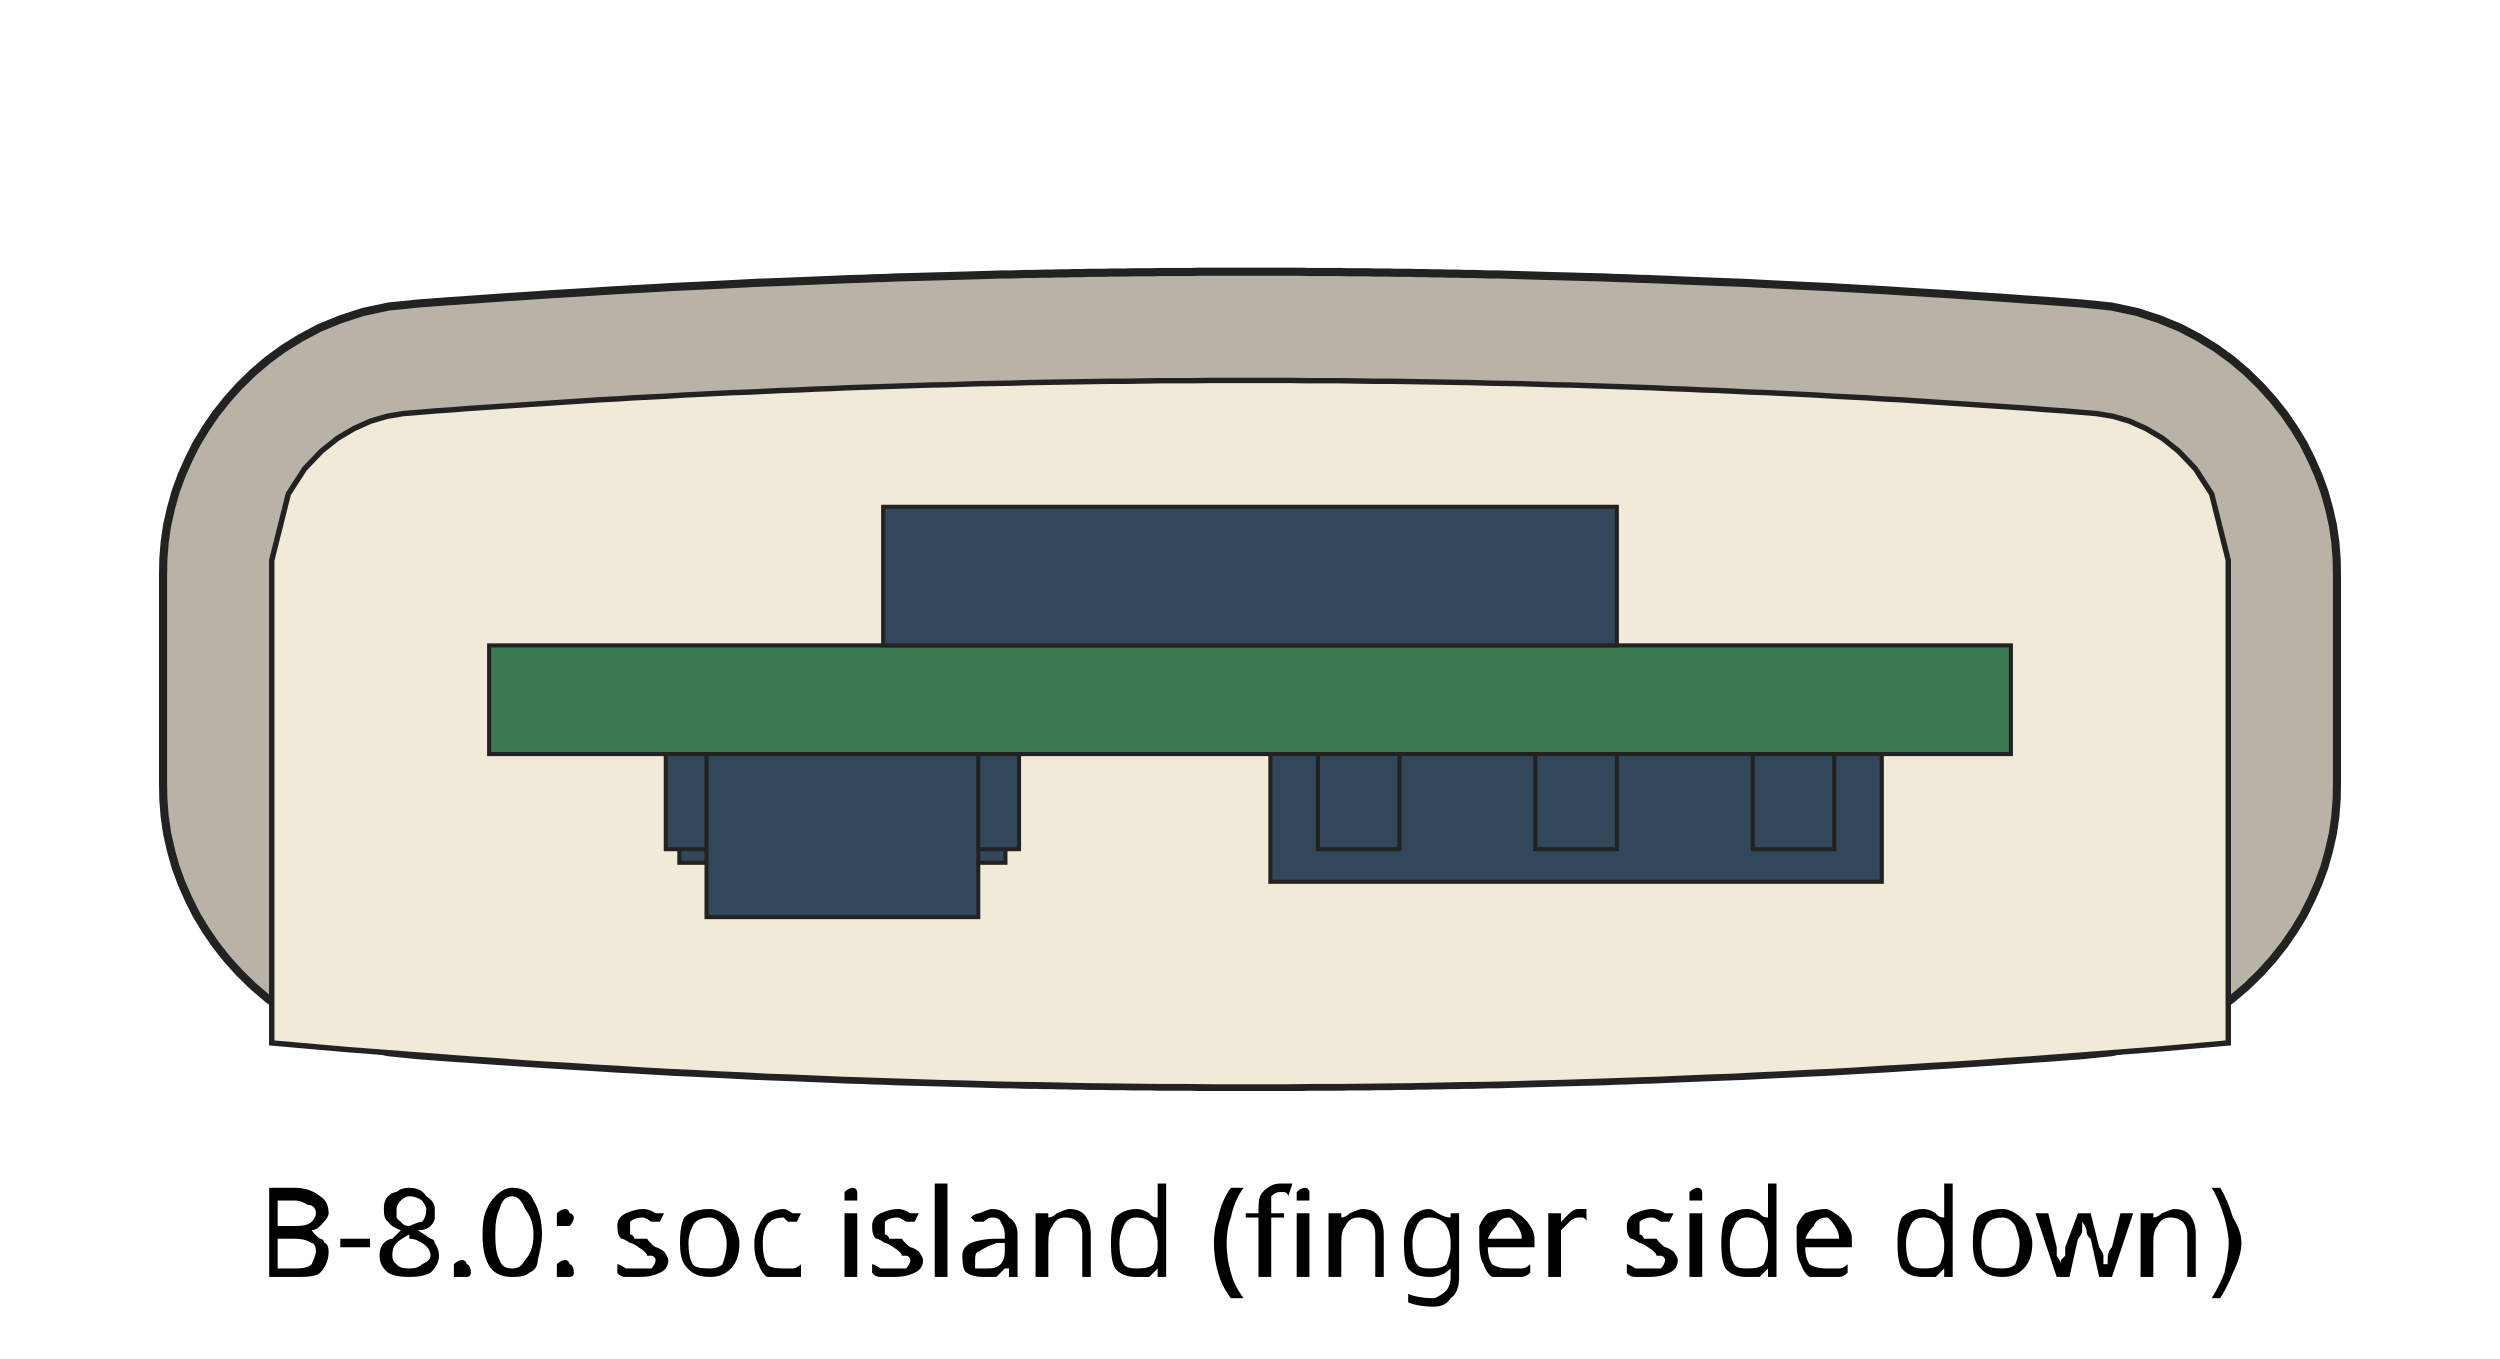
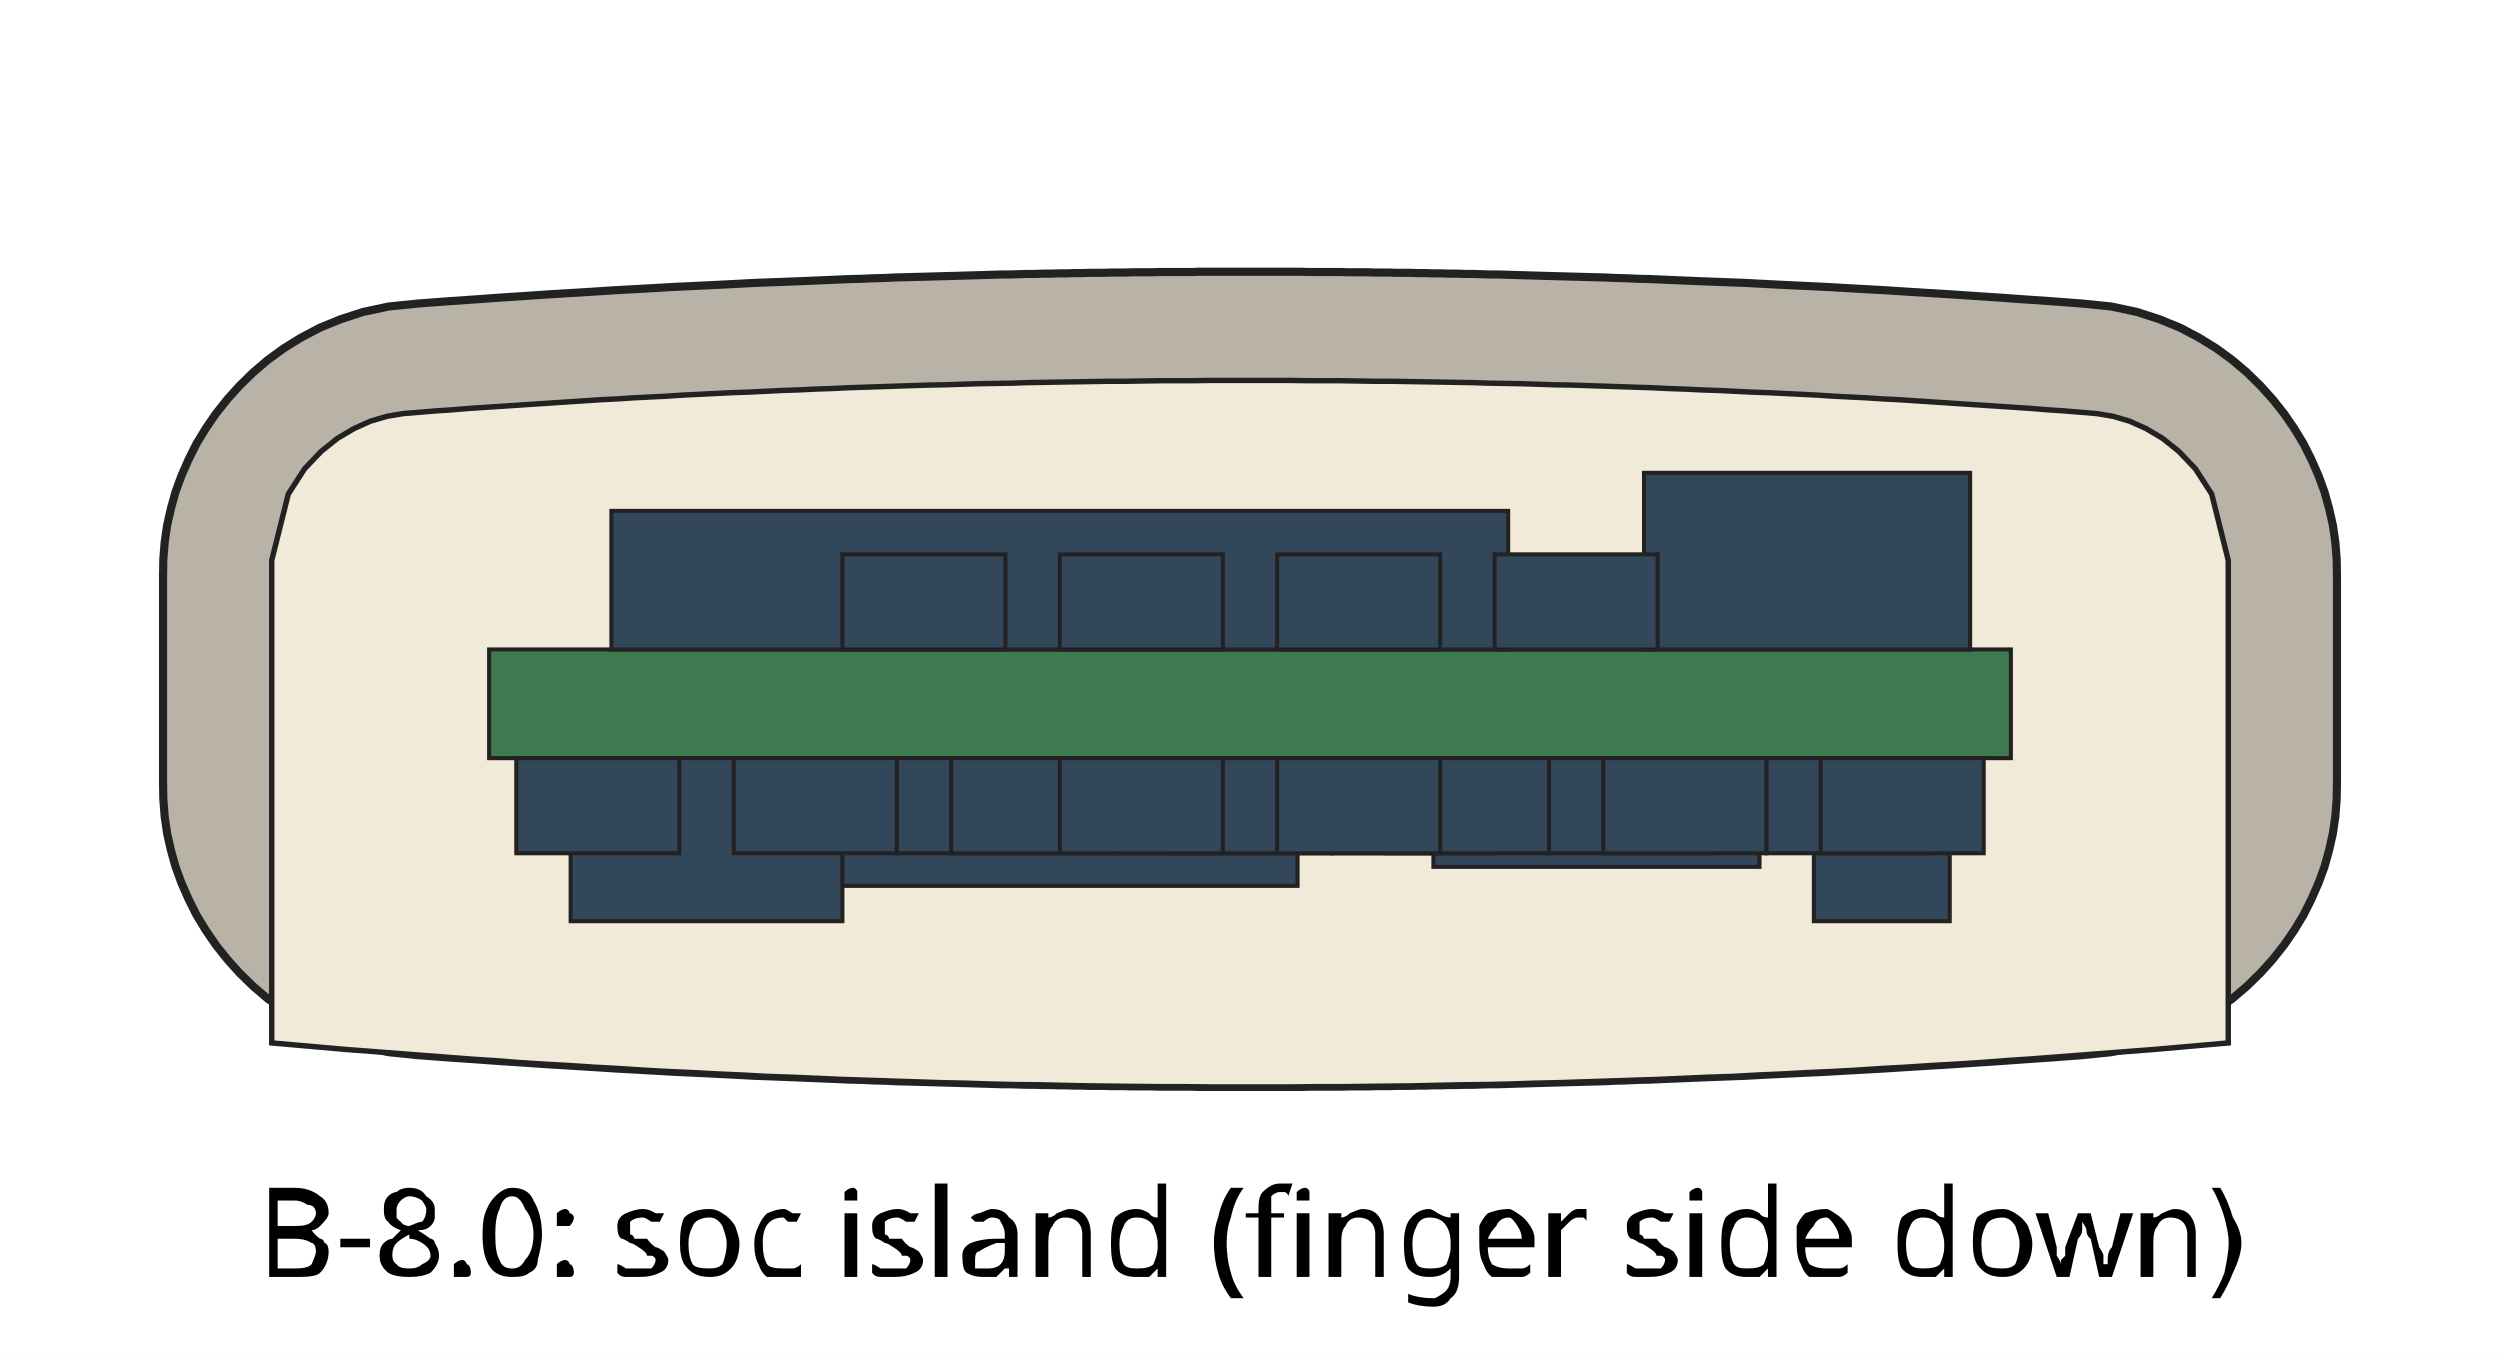
<svg xmlns="http://www.w3.org/2000/svg" viewBox="-4.60 -2.50 9.20 5.00" width="640" font-family="sans-serif">
  <rect x="-4.60" y="-2.50" width="9.20" height="5.00" fill="#fff" />
  <polygon points="0.000,-1.500 0.024,-1.500 0.047,-1.500 0.071,-1.500 0.094,-1.500 0.118,-1.500 0.142,-1.500 0.166,-1.500 0.189,-1.500 0.213,-1.499 0.237,-1.499 0.262,-1.499 0.286,-1.499 0.310,-1.499 0.335,-1.499 0.360,-1.498 0.385,-1.498 0.410,-1.498 0.435,-1.498 0.461,-1.497 0.486,-1.497 0.512,-1.497 0.539,-1.496 0.565,-1.496 0.592,-1.496 0.619,-1.495 0.647,-1.495 0.675,-1.494 0.703,-1.494 0.732,-1.493 0.761,-1.493 0.790,-1.492 0.820,-1.492 0.850,-1.491 0.881,-1.490 0.913,-1.490 0.945,-1.489 0.977,-1.488 1.011,-1.487 1.045,-1.486 1.079,-1.485 1.115,-1.484 1.151,-1.483 1.188,-1.482 1.225,-1.481 1.264,-1.480 1.304,-1.479 1.344,-1.477 1.386,-1.476 1.429,-1.474 1.473,-1.473 1.518,-1.471 1.565,-1.469 1.613,-1.467 1.662,-1.465 1.713,-1.463 1.766,-1.461 1.821,-1.459 1.877,-1.456 1.935,-1.453 1.996,-1.450 2.059,-1.447 2.124,-1.444 2.192,-1.440 2.263,-1.436 2.336,-1.432 2.413,-1.427 2.494,-1.422 2.577,-1.417 2.665,-1.411 2.757,-1.405 2.854,-1.398 2.956,-1.391 3.062,-1.383 3.170,-1.372 3.264,-1.352 3.347,-1.325 3.423,-1.294 3.493,-1.257 3.556,-1.218 3.615,-1.175 3.669,-1.129 3.719,-1.080 3.764,-1.030 3.806,-0.977 3.843,-0.923 3.877,-0.867 3.906,-0.809 3.932,-0.750 3.954,-0.690 3.971,-0.629 3.985,-0.567 3.994,-0.505 3.999,-0.441 4.000,-0.378 4.000,-0.315 4.000,-0.252 4.000,-0.189 4.000,-0.126 4.000,-0.063 4.000,-0.000 4.000,0.063 4.000,0.126 4.000,0.189 4.000,0.252 4.000,0.315 4.000,0.378 3.999,0.441 3.994,0.505 3.985,0.567 3.971,0.629 3.954,0.690 3.932,0.750 3.906,0.809 3.877,0.867 3.843,0.923 3.806,0.977 3.764,1.030 3.719,1.080 3.669,1.129 3.615,1.175 3.556,1.218 3.493,1.257 3.423,1.294 3.347,1.325 3.264,1.352 3.170,1.372 3.062,1.383 2.956,1.391 2.854,1.398 2.757,1.405 2.665,1.411 2.577,1.417 2.494,1.422 2.413,1.427 2.336,1.432 2.263,1.436 2.192,1.440 2.124,1.444 2.059,1.447 1.996,1.450 1.935,1.453 1.877,1.456 1.821,1.459 1.766,1.461 1.713,1.463 1.662,1.465 1.613,1.467 1.565,1.469 1.518,1.471 1.473,1.473 1.429,1.474 1.386,1.476 1.344,1.477 1.304,1.479 1.264,1.480 1.225,1.481 1.188,1.482 1.151,1.483 1.115,1.484 1.079,1.485 1.045,1.486 1.011,1.487 0.977,1.488 0.945,1.489 0.913,1.490 0.881,1.490 0.850,1.491 0.820,1.492 0.790,1.492 0.761,1.493 0.732,1.493 0.703,1.494 0.675,1.494 0.647,1.495 0.619,1.495 0.592,1.496 0.565,1.496 0.539,1.496 0.512,1.497 0.486,1.497 0.461,1.497 0.435,1.498 0.410,1.498 0.385,1.498 0.360,1.498 0.335,1.499 0.310,1.499 0.286,1.499 0.262,1.499 0.237,1.499 0.213,1.499 0.189,1.500 0.166,1.500 0.142,1.500 0.118,1.500 0.094,1.500 0.071,1.500 0.047,1.500 0.024,1.500 0.000,1.500 -0.024,1.500 -0.047,1.500 -0.071,1.500 -0.094,1.500 -0.118,1.500 -0.142,1.500 -0.166,1.500 -0.189,1.500 -0.213,1.499 -0.237,1.499 -0.262,1.499 -0.286,1.499 -0.310,1.499 -0.335,1.499 -0.360,1.498 -0.385,1.498 -0.410,1.498 -0.435,1.498 -0.461,1.497 -0.486,1.497 -0.512,1.497 -0.539,1.496 -0.565,1.496 -0.592,1.496 -0.619,1.495 -0.647,1.495 -0.675,1.494 -0.703,1.494 -0.732,1.493 -0.761,1.493 -0.790,1.492 -0.820,1.492 -0.850,1.491 -0.881,1.490 -0.913,1.490 -0.945,1.489 -0.977,1.488 -1.011,1.487 -1.045,1.486 -1.079,1.485 -1.115,1.484 -1.151,1.483 -1.188,1.482 -1.225,1.481 -1.264,1.480 -1.304,1.479 -1.344,1.477 -1.386,1.476 -1.429,1.474 -1.473,1.473 -1.518,1.471 -1.565,1.469 -1.613,1.467 -1.662,1.465 -1.713,1.463 -1.766,1.461 -1.821,1.459 -1.877,1.456 -1.935,1.453 -1.996,1.450 -2.059,1.447 -2.124,1.444 -2.192,1.440 -2.263,1.436 -2.336,1.432 -2.413,1.427 -2.494,1.422 -2.577,1.417 -2.665,1.411 -2.757,1.405 -2.854,1.398 -2.956,1.391 -3.062,1.383 -3.170,1.372 -3.264,1.352 -3.347,1.325 -3.423,1.294 -3.493,1.257 -3.556,1.218 -3.615,1.175 -3.669,1.129 -3.719,1.080 -3.764,1.030 -3.806,0.977 -3.843,0.923 -3.877,0.867 -3.906,0.809 -3.932,0.750 -3.954,0.690 -3.971,0.629 -3.985,0.567 -3.994,0.505 -3.999,0.441 -4.000,0.378 -4.000,0.315 -4.000,0.252 -4.000,0.189 -4.000,0.126 -4.000,0.063 -4.000,0.000 -4.000,-0.063 -4.000,-0.126 -4.000,-0.189 -4.000,-0.252 -4.000,-0.315 -4.000,-0.378 -3.999,-0.441 -3.994,-0.505 -3.985,-0.567 -3.971,-0.629 -3.954,-0.690 -3.932,-0.750 -3.906,-0.809 -3.877,-0.867 -3.843,-0.923 -3.806,-0.977 -3.764,-1.030 -3.719,-1.080 -3.669,-1.129 -3.615,-1.175 -3.556,-1.218 -3.493,-1.257 -3.423,-1.294 -3.347,-1.325 -3.264,-1.352 -3.170,-1.372 -3.062,-1.383 -2.956,-1.391 -2.854,-1.398 -2.757,-1.405 -2.665,-1.411 -2.577,-1.417 -2.494,-1.422 -2.413,-1.427 -2.336,-1.432 -2.263,-1.436 -2.192,-1.440 -2.124,-1.444 -2.059,-1.447 -1.996,-1.450 -1.935,-1.453 -1.877,-1.456 -1.821,-1.459 -1.766,-1.461 -1.713,-1.463 -1.662,-1.465 -1.613,-1.467 -1.565,-1.469 -1.518,-1.471 -1.473,-1.473 -1.429,-1.474 -1.386,-1.476 -1.344,-1.477 -1.304,-1.479 -1.264,-1.480 -1.225,-1.481 -1.188,-1.482 -1.151,-1.483 -1.115,-1.484 -1.079,-1.485 -1.045,-1.486 -1.011,-1.487 -0.977,-1.488 -0.945,-1.489 -0.913,-1.490 -0.881,-1.490 -0.850,-1.491 -0.820,-1.492 -0.790,-1.492 -0.761,-1.493 -0.732,-1.493 -0.703,-1.494 -0.675,-1.494 -0.647,-1.495 -0.619,-1.495 -0.592,-1.496 -0.565,-1.496 -0.539,-1.496 -0.512,-1.497 -0.486,-1.497 -0.461,-1.497 -0.435,-1.498 -0.410,-1.498 -0.385,-1.498 -0.360,-1.498 -0.335,-1.499 -0.310,-1.499 -0.286,-1.499 -0.262,-1.499 -0.237,-1.499 -0.213,-1.499 -0.189,-1.500 -0.166,-1.500 -0.142,-1.500 -0.118,-1.500 -0.094,-1.500 -0.071,-1.500 -0.047,-1.500 -0.024,-1.500" fill="#b9b2a6" stroke="#222" stroke-width="0.03" />
  <polygon points="-3.600,-0.438 -3.539,-0.682 -3.479,-0.775 -3.418,-0.839 -3.358,-0.887 -3.297,-0.923 -3.237,-0.950 -3.176,-0.968 -3.116,-0.978 -3.055,-0.983 -2.995,-0.988 -2.934,-0.992 -2.874,-0.997 -2.813,-1.001 -2.753,-1.005 -2.692,-1.009 -2.632,-1.013 -2.571,-1.017 -2.511,-1.021 -2.450,-1.025 -2.390,-1.029 -2.329,-1.032 -2.269,-1.036 -2.208,-1.039 -2.148,-1.042 -2.087,-1.046 -2.027,-1.049 -1.966,-1.052 -1.906,-1.055 -1.845,-1.057 -1.785,-1.060 -1.724,-1.063 -1.664,-1.065 -1.603,-1.068 -1.543,-1.070 -1.482,-1.073 -1.422,-1.075 -1.361,-1.077 -1.301,-1.079 -1.240,-1.081 -1.180,-1.083 -1.119,-1.084 -1.059,-1.086 -0.998,-1.088 -0.938,-1.089 -0.877,-1.090 -0.817,-1.092 -0.756,-1.093 -0.696,-1.094 -0.635,-1.095 -0.575,-1.096 -0.514,-1.097 -0.454,-1.097 -0.393,-1.098 -0.333,-1.099 -0.272,-1.099 -0.212,-1.099 -0.151,-1.100 -0.091,-1.100 -0.030,-1.100 0.030,-1.100 0.091,-1.100 0.151,-1.100 0.212,-1.099 0.272,-1.099 0.333,-1.099 0.393,-1.098 0.454,-1.097 0.514,-1.097 0.575,-1.096 0.635,-1.095 0.696,-1.094 0.756,-1.093 0.817,-1.092 0.877,-1.090 0.938,-1.089 0.998,-1.088 1.059,-1.086 1.119,-1.084 1.180,-1.083 1.240,-1.081 1.301,-1.079 1.361,-1.077 1.422,-1.075 1.482,-1.073 1.543,-1.070 1.603,-1.068 1.664,-1.065 1.724,-1.063 1.785,-1.060 1.845,-1.057 1.906,-1.055 1.966,-1.052 2.027,-1.049 2.087,-1.046 2.148,-1.042 2.208,-1.039 2.269,-1.036 2.329,-1.032 2.390,-1.029 2.450,-1.025 2.511,-1.021 2.571,-1.017 2.632,-1.013 2.692,-1.009 2.753,-1.005 2.813,-1.001 2.874,-0.997 2.934,-0.992 2.995,-0.988 3.055,-0.983 3.116,-0.978 3.176,-0.968 3.237,-0.950 3.297,-0.923 3.358,-0.887 3.418,-0.839 3.479,-0.775 3.539,-0.682 3.600,-0.438 3.600,1.338 3.509,1.346 3.418,1.354 3.327,1.362 3.235,1.369 3.144,1.376 3.053,1.383 2.962,1.390 2.871,1.397 2.780,1.403 2.689,1.410 2.597,1.416 2.506,1.421 2.415,1.427 2.324,1.432 2.233,1.438 2.142,1.443 2.051,1.447 1.959,1.452 1.868,1.456 1.777,1.461 1.686,1.464 1.595,1.468 1.504,1.472 1.413,1.475 1.322,1.478 1.230,1.481 1.139,1.484 1.048,1.486 0.957,1.489 0.866,1.491 0.775,1.492 0.684,1.494 0.592,1.496 0.501,1.497 0.410,1.498 0.319,1.499 0.228,1.499 0.137,1.500 0.046,1.500 -0.046,1.500 -0.137,1.500 -0.228,1.499 -0.319,1.499 -0.410,1.498 -0.501,1.497 -0.592,1.496 -0.684,1.494 -0.775,1.492 -0.866,1.491 -0.957,1.489 -1.048,1.486 -1.139,1.484 -1.230,1.481 -1.322,1.478 -1.413,1.475 -1.504,1.472 -1.595,1.468 -1.686,1.464 -1.777,1.461 -1.868,1.456 -1.959,1.452 -2.051,1.447 -2.142,1.443 -2.233,1.438 -2.324,1.432 -2.415,1.427 -2.506,1.421 -2.597,1.416 -2.689,1.410 -2.780,1.403 -2.871,1.397 -2.962,1.390 -3.053,1.383 -3.144,1.376 -3.235,1.369 -3.327,1.362 -3.418,1.354 -3.509,1.346 -3.600,1.338" fill="#f1ead9" stroke="#222" stroke-width="0.02" />
-   <polygon points="-2.800,0.275 -2.800,-0.125 2.800,-0.125 2.800,0.275" fill="#3d7a4f" stroke="#222" stroke-width="0.015" />
-   <polygon points="0.075,0.745 0.075,0.275 2.325,0.275 2.325,0.745" fill="#33475b" stroke="#222" stroke-width="0.015" />
-   <polygon points="-2.100,0.675 -2.100,0.275 -0.900,0.275 -0.900,0.675" fill="#33475b" stroke="#222" stroke-width="0.015" />
-   <polygon points="1.850,0.625 1.850,0.275 2.150,0.275 2.150,0.625" fill="#33475b" stroke="#222" stroke-width="0.015" />
-   <polygon points="1.050,0.625 1.050,0.275 1.350,0.275 1.350,0.625" fill="#33475b" stroke="#222" stroke-width="0.015" />
-   <polygon points="0.250,0.625 0.250,0.275 0.550,0.275 0.550,0.625" fill="#33475b" stroke="#222" stroke-width="0.015" />
-   <polygon points="-1.150,0.625 -1.150,0.275 -0.850,0.275 -0.850,0.625" fill="#33475b" stroke="#222" stroke-width="0.015" />
-   <polygon points="-2.150,0.625 -2.150,0.275 -1.850,0.275 -1.850,0.625" fill="#33475b" stroke="#222" stroke-width="0.015" />
-   <polygon points="-2.000,0.875 -2.000,0.275 -1.000,0.275 -1.000,0.875" fill="#33475b" stroke="#222" stroke-width="0.015" />
-   <polygon points="-1.350,-0.125 -1.350,-0.635 1.350,-0.635 1.350,-0.125" fill="#33475b" stroke="#222" stroke-width="0.015" />
+   <polygon points="-2.800,0.290 -2.800,-0.110 2.800,-0.110 2.800,0.290" fill="#3d7a4f" stroke="#222" stroke-width="0.015" />
+   <polygon points="-2.275,0.760 -2.275,0.290 0.175,0.290 0.175,0.760" fill="#33475b" stroke="#222" stroke-width="0.015" />
+   <polygon points="0.675,0.690 0.675,0.290 1.875,0.290 1.875,0.690" fill="#33475b" stroke="#222" stroke-width="0.015" />
+   <polygon points="2.075,0.890 2.075,0.290 2.575,0.290 2.575,0.890" fill="#33475b" stroke="#222" stroke-width="0.015" />
+   <polygon points="-2.500,0.890 -2.500,0.290 -1.500,0.290 -1.500,0.890" fill="#33475b" stroke="#222" stroke-width="0.015" />
+   <polygon points="-1.300,0.640 -1.300,0.290 -0.700,0.290 -0.700,0.640" fill="#33475b" stroke="#222" stroke-width="0.015" />
+   <polygon points="-0.500,0.640 -0.500,0.290 0.100,0.290 0.100,0.640" fill="#33475b" stroke="#222" stroke-width="0.015" />
+   <polygon points="0.300,0.640 0.300,0.290 0.900,0.290 0.900,0.640" fill="#33475b" stroke="#222" stroke-width="0.015" />
+   <polygon points="1.100,0.640 1.100,0.290 1.700,0.290 1.700,0.640" fill="#33475b" stroke="#222" stroke-width="0.015" />
+   <polygon points="1.900,0.640 1.900,0.290 2.500,0.290 2.500,0.640" fill="#33475b" stroke="#222" stroke-width="0.015" />
+   <polygon points="-2.700,0.640 -2.700,0.290 -2.100,0.290 -2.100,0.640" fill="#33475b" stroke="#222" stroke-width="0.015" />
+   <polygon points="-1.900,0.640 -1.900,0.290 -1.300,0.290 -1.300,0.640" fill="#33475b" stroke="#222" stroke-width="0.015" />
+   <polygon points="-1.100,0.640 -1.100,0.290 -0.500,0.290 -0.500,0.640" fill="#33475b" stroke="#222" stroke-width="0.015" />
+   <polygon points="-0.300,0.640 -0.300,0.290 0.300,0.290 0.300,0.640" fill="#33475b" stroke="#222" stroke-width="0.015" />
+   <polygon points="0.500,0.640 0.500,0.290 1.100,0.290 1.100,0.640" fill="#33475b" stroke="#222" stroke-width="0.015" />
+   <polygon points="1.300,0.640 1.300,0.290 1.900,0.290 1.900,0.640" fill="#33475b" stroke="#222" stroke-width="0.015" />
+   <polygon points="2.100,0.640 2.100,0.290 2.700,0.290 2.700,0.640" fill="#33475b" stroke="#222" stroke-width="0.015" />
+   <polygon points="-0.700,0.640 -0.700,0.290 -0.100,0.290 -0.100,0.640" fill="#33475b" stroke="#222" stroke-width="0.015" />
+   <polygon points="0.100,0.640 0.100,0.290 0.700,0.290 0.700,0.640" fill="#33475b" stroke="#222" stroke-width="0.015" />
+   <polygon points="-2.350,-0.110 -2.350,-0.620 0.950,-0.620 0.950,-0.110" fill="#33475b" stroke="#222" stroke-width="0.015" />
+   <polygon points="1.450,-0.110 1.450,-0.760 2.650,-0.760 2.650,-0.110" fill="#33475b" stroke="#222" stroke-width="0.015" />
+   <polygon points="-1.500,-0.110 -1.500,-0.460 -0.900,-0.460 -0.900,-0.110" fill="#33475b" stroke="#222" stroke-width="0.015" />
+   <polygon points="-0.700,-0.110 -0.700,-0.460 -0.100,-0.460 -0.100,-0.110" fill="#33475b" stroke="#222" stroke-width="0.015" />
+   <polygon points="0.100,-0.110 0.100,-0.460 0.700,-0.460 0.700,-0.110" fill="#33475b" stroke="#222" stroke-width="0.015" />
+   <polygon points="0.900,-0.110 0.900,-0.460 1.500,-0.460 1.500,-0.110" fill="#33475b" stroke="#222" stroke-width="0.015" />
  <text x="0" y="2.20" font-size="0.45" text-anchor="middle">B-8.0: soc island (finger side down)</text>
</svg>
